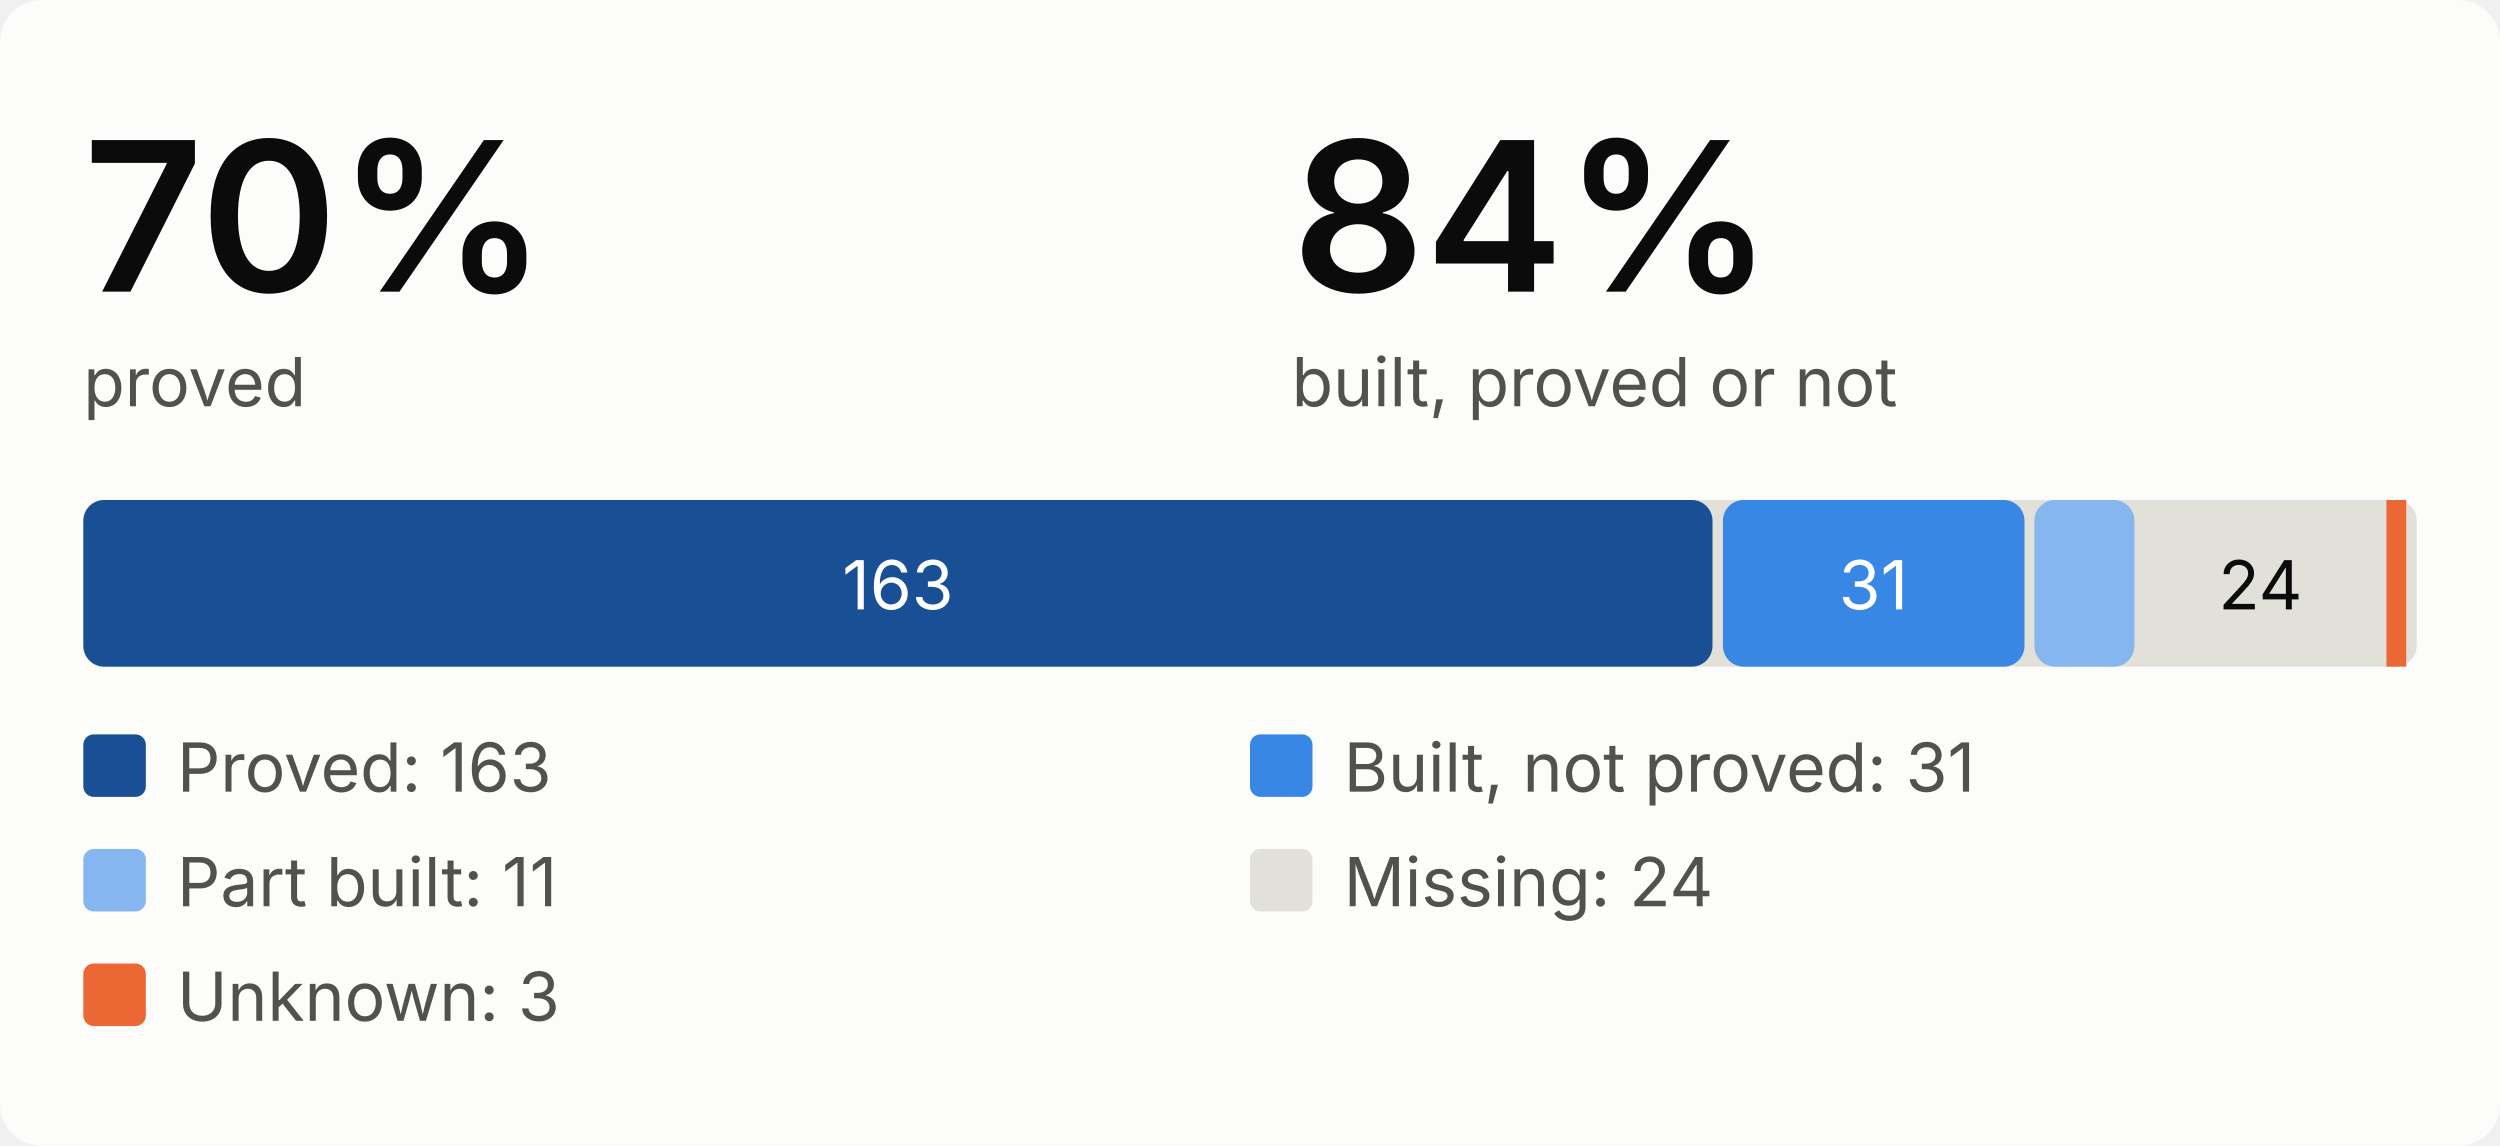
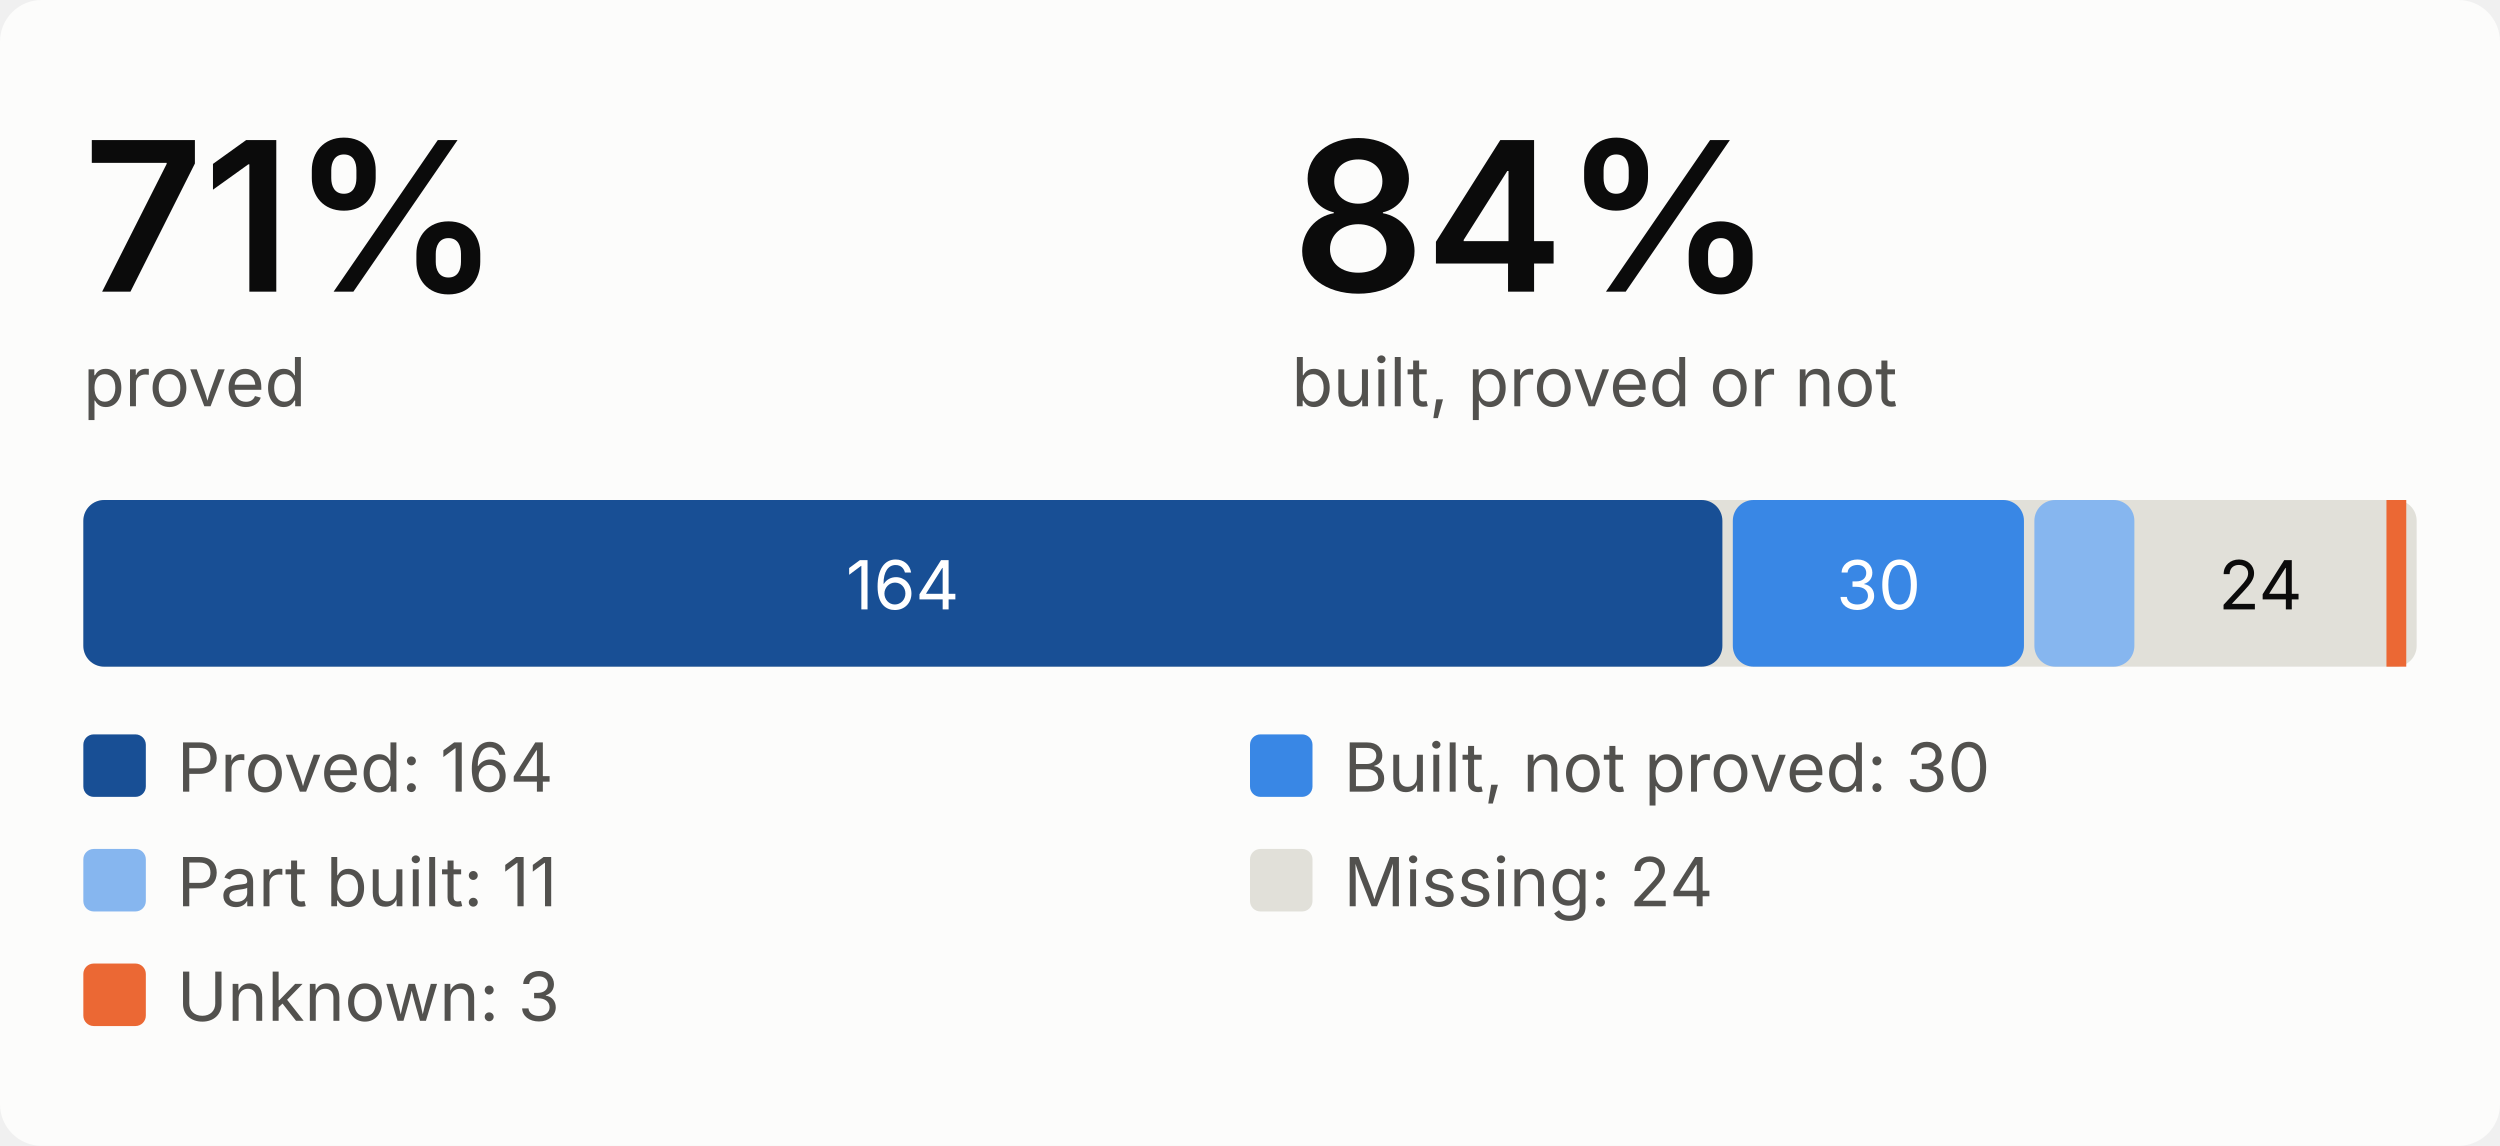
- <svg xmlns="http://www.w3.org/2000/svg" viewBox="0 0 480 220" role="img" aria-label="70 percent proved, 84 percent built, of 232 features">
+ <svg xmlns="http://www.w3.org/2000/svg" viewBox="0 0 480 220" role="img" aria-label="71 percent proved, 84 percent built, of 232 features">
  <style>
.bg{fill:#fcfcfb}.t{fill:#0b0b0b}.s{fill:#52514e}.track{fill:#e1e0d9}
.proved{fill:#184f95}.built{fill:#3987e5}.part{fill:#86b6ef}.missing{fill:#e1e0d9}.unknown{fill:#eb6834}
.bad{fill:#eb6834}.none{fill:#c3c2b7}
.in-proved,.in-built,.in-unknown,.in-bad{fill:#fff}.in-part,.in-missing,.in-none{fill:#0b0b0b}
@media (prefers-color-scheme:dark){
.bg{fill:#1a1a19}.t{fill:#f0efec}.s{fill:#c3c2b7}.track{fill:#383835}
.proved{fill:#86b6ef}.built{fill:#3987e5}.part{fill:#184f95}.missing{fill:#383835}.unknown{fill:#d95926}
.bad{fill:#d95926}.none{fill:#52514e}
.in-proved{fill:#0b0b0b}.in-part,.in-missing,.in-none{fill:#f0efec}
}
text{font-family:system-ui,-apple-system,"Segoe UI",sans-serif;font-size:14px}
.big{font-size:40px;font-weight:600}.b{font-weight:600}.sm{font-size:13px}
</style>
  <rect width="480" height="220" rx="8" class="bg" />
-   <text x="16.0" y="56" class="t big">70%</text>
+   <text x="16.0" y="56" class="t big">71%</text>
  <text x="16.0" y="78" class="s sm">proved</text>
  <text x="248.0" y="56" class="t big">84%</text>
  <text x="248.0" y="78" class="s sm">built, proved or not</text>
  <rect x="16.0" y="96" width="448.0" height="32" rx="4" class="track" />
-   <rect x="16.0" y="96" width="312.8" height="32" rx="4" class="proved" />
-   <text x="172.4" y="117.0" class="in-proved sm" text-anchor="middle">163</text>
-   <rect x="330.8" y="96" width="57.9" height="32" rx="4" class="built" />
-   <text x="359.7" y="117.0" class="in-built sm" text-anchor="middle">31</text>
+   <rect x="16.0" y="96" width="314.7" height="32" rx="4" class="proved" />
+   <text x="173.3" y="117.0" class="in-proved sm" text-anchor="middle">164</text>
+   <rect x="332.7" y="96" width="55.9" height="32" rx="4" class="built" />
+   <text x="360.7" y="117.0" class="in-built sm" text-anchor="middle">30</text>
  <rect x="390.6" y="96" width="19.2" height="32" rx="4" class="part" />
  <text x="434.0" y="117.0" class="in-missing sm" text-anchor="middle">24</text>
  <rect x="458.2" y="96" width="3.8" height="32" class="unknown" />
  <rect x="16.0" y="141" width="12.0" height="12" rx="2" class="proved" />
-   <text x="34.0" y="152" class="s sm">Proved: 163</text>
+   <text x="34.0" y="152" class="s sm">Proved: 164</text>
  <rect x="240.0" y="141" width="12.0" height="12" rx="2" class="built" />
-   <text x="258.0" y="152" class="s sm">Built, not proved: 31</text>
+   <text x="258.0" y="152" class="s sm">Built, not proved: 30</text>
  <rect x="16.0" y="163" width="12.0" height="12" rx="2" class="part" />
  <text x="34.0" y="174" class="s sm">Part built: 11</text>
  <rect x="240.0" y="163" width="12.0" height="12" rx="2" class="missing" />
  <text x="258.0" y="174" class="s sm">Missing: 24</text>
  <rect x="16.0" y="185" width="12.0" height="12" rx="2" class="unknown" />
  <text x="34.0" y="196" class="s sm">Unknown: 3</text>
</svg>
